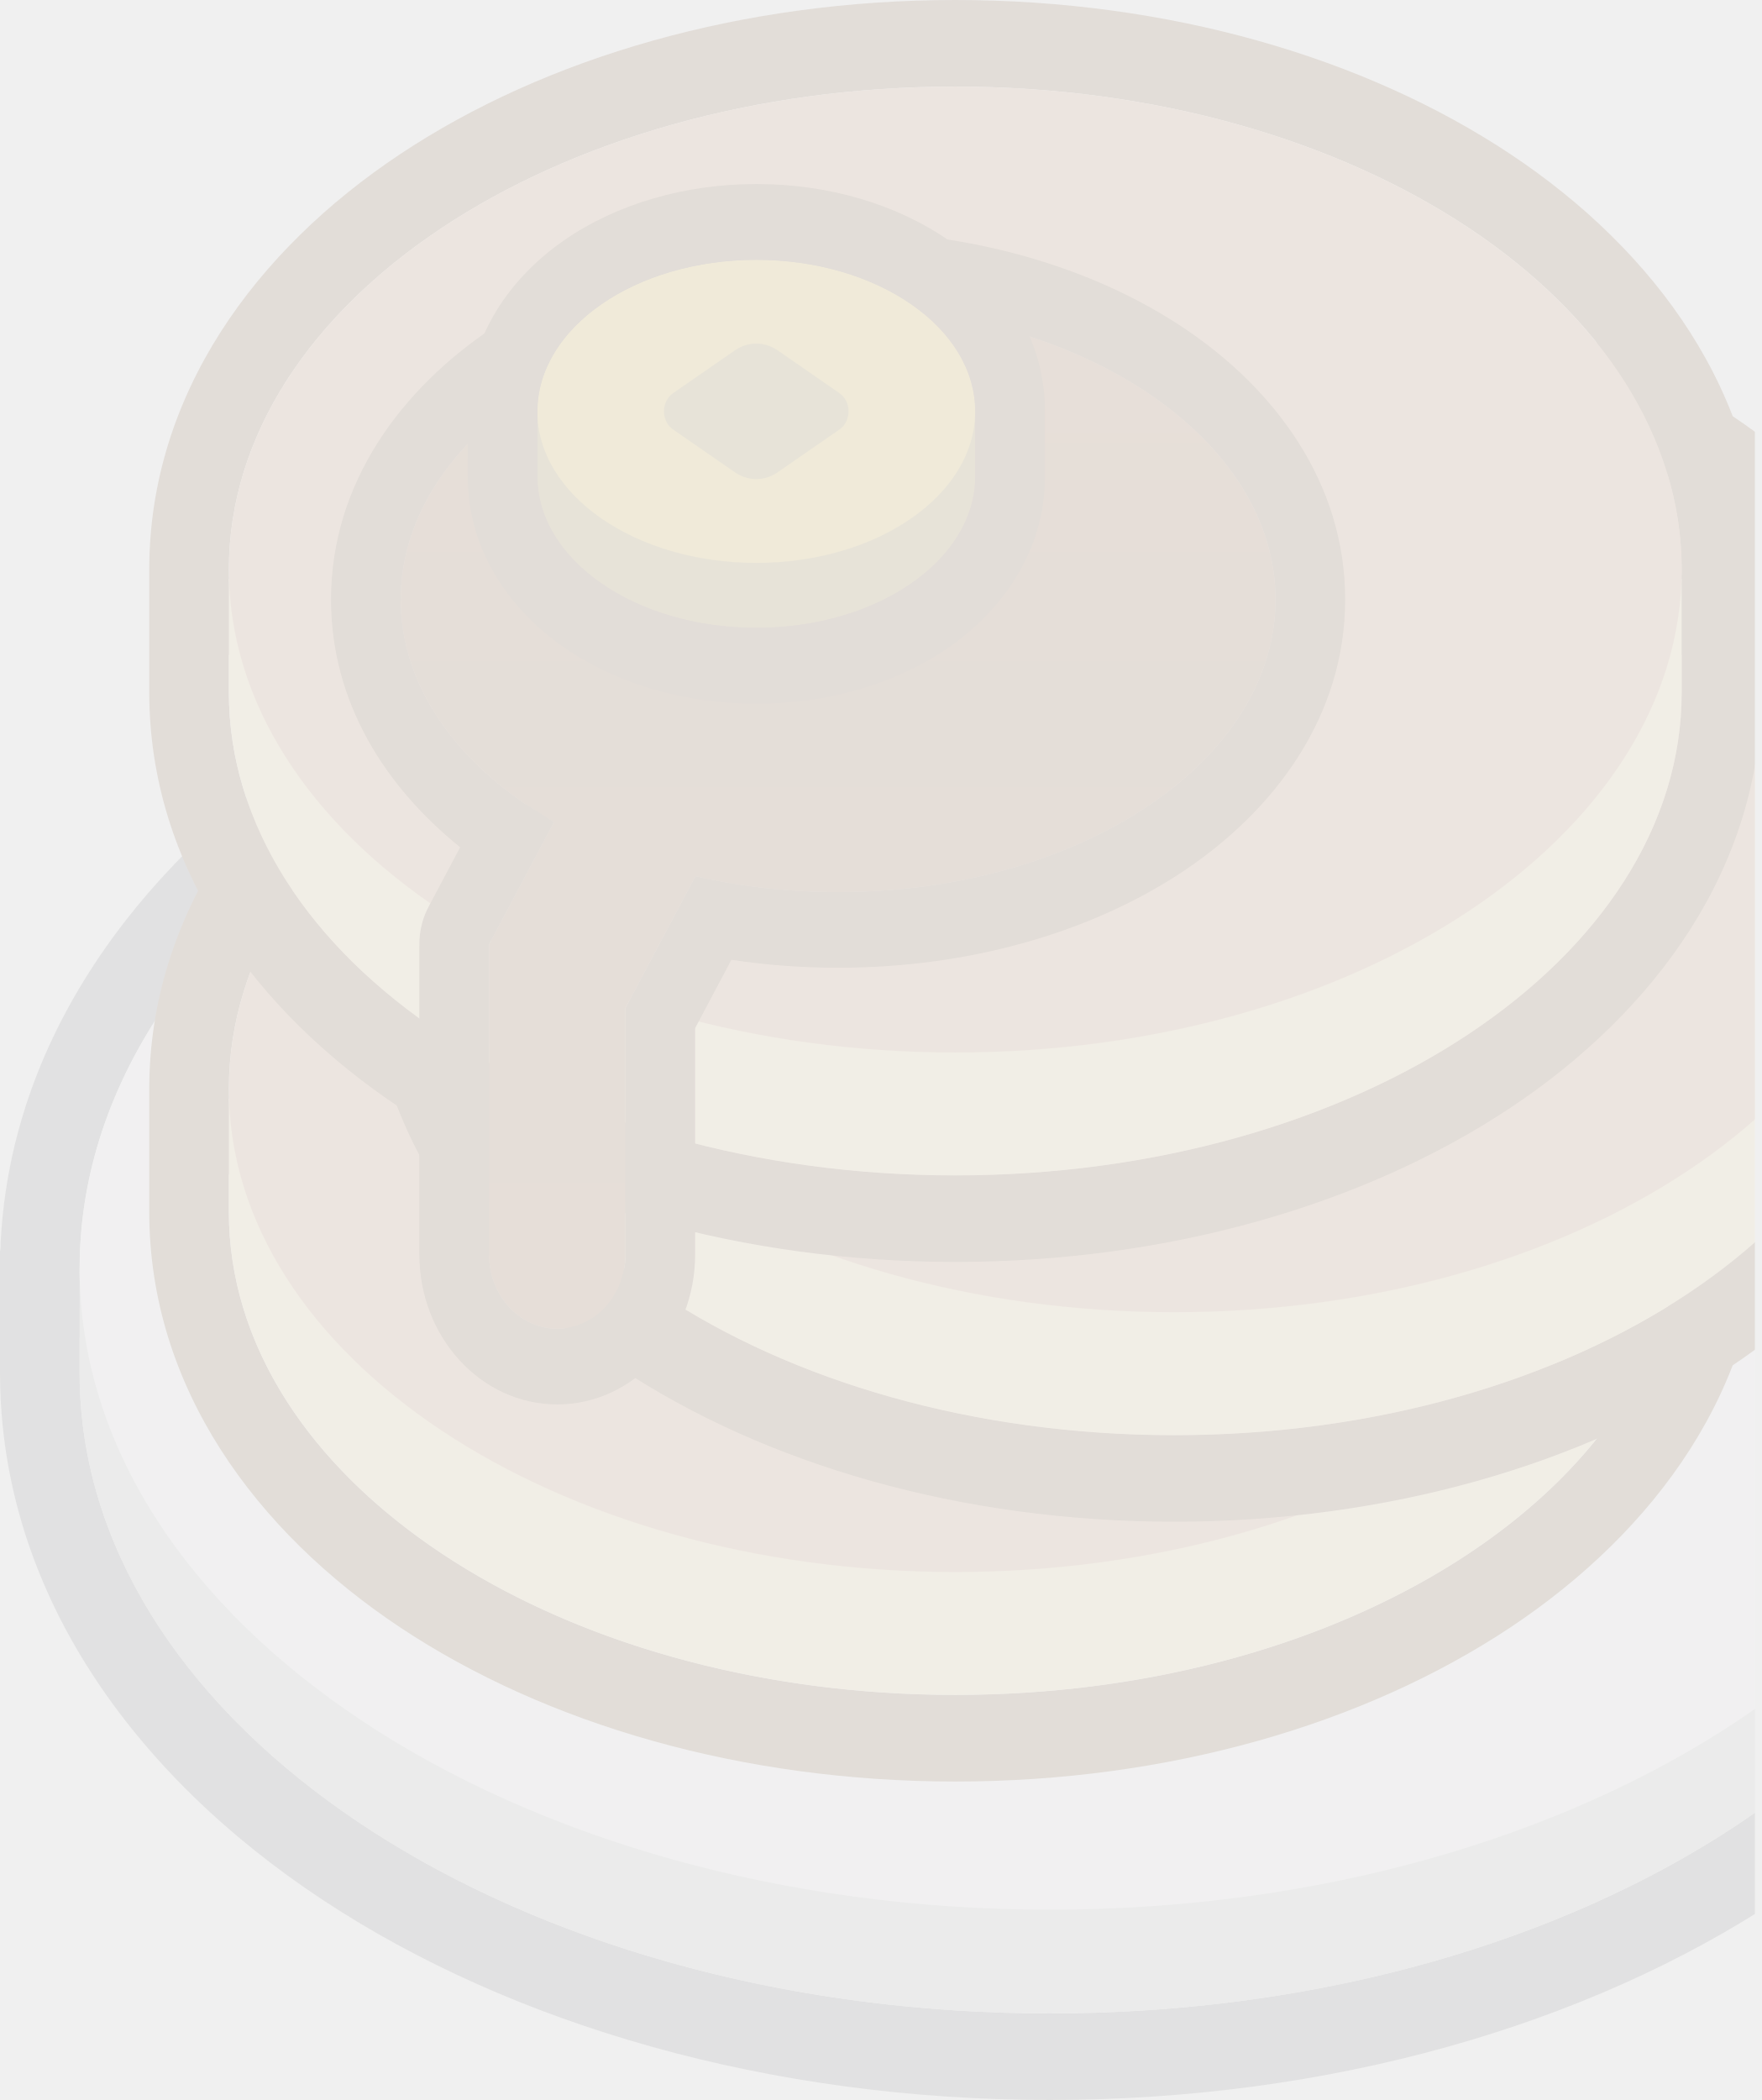
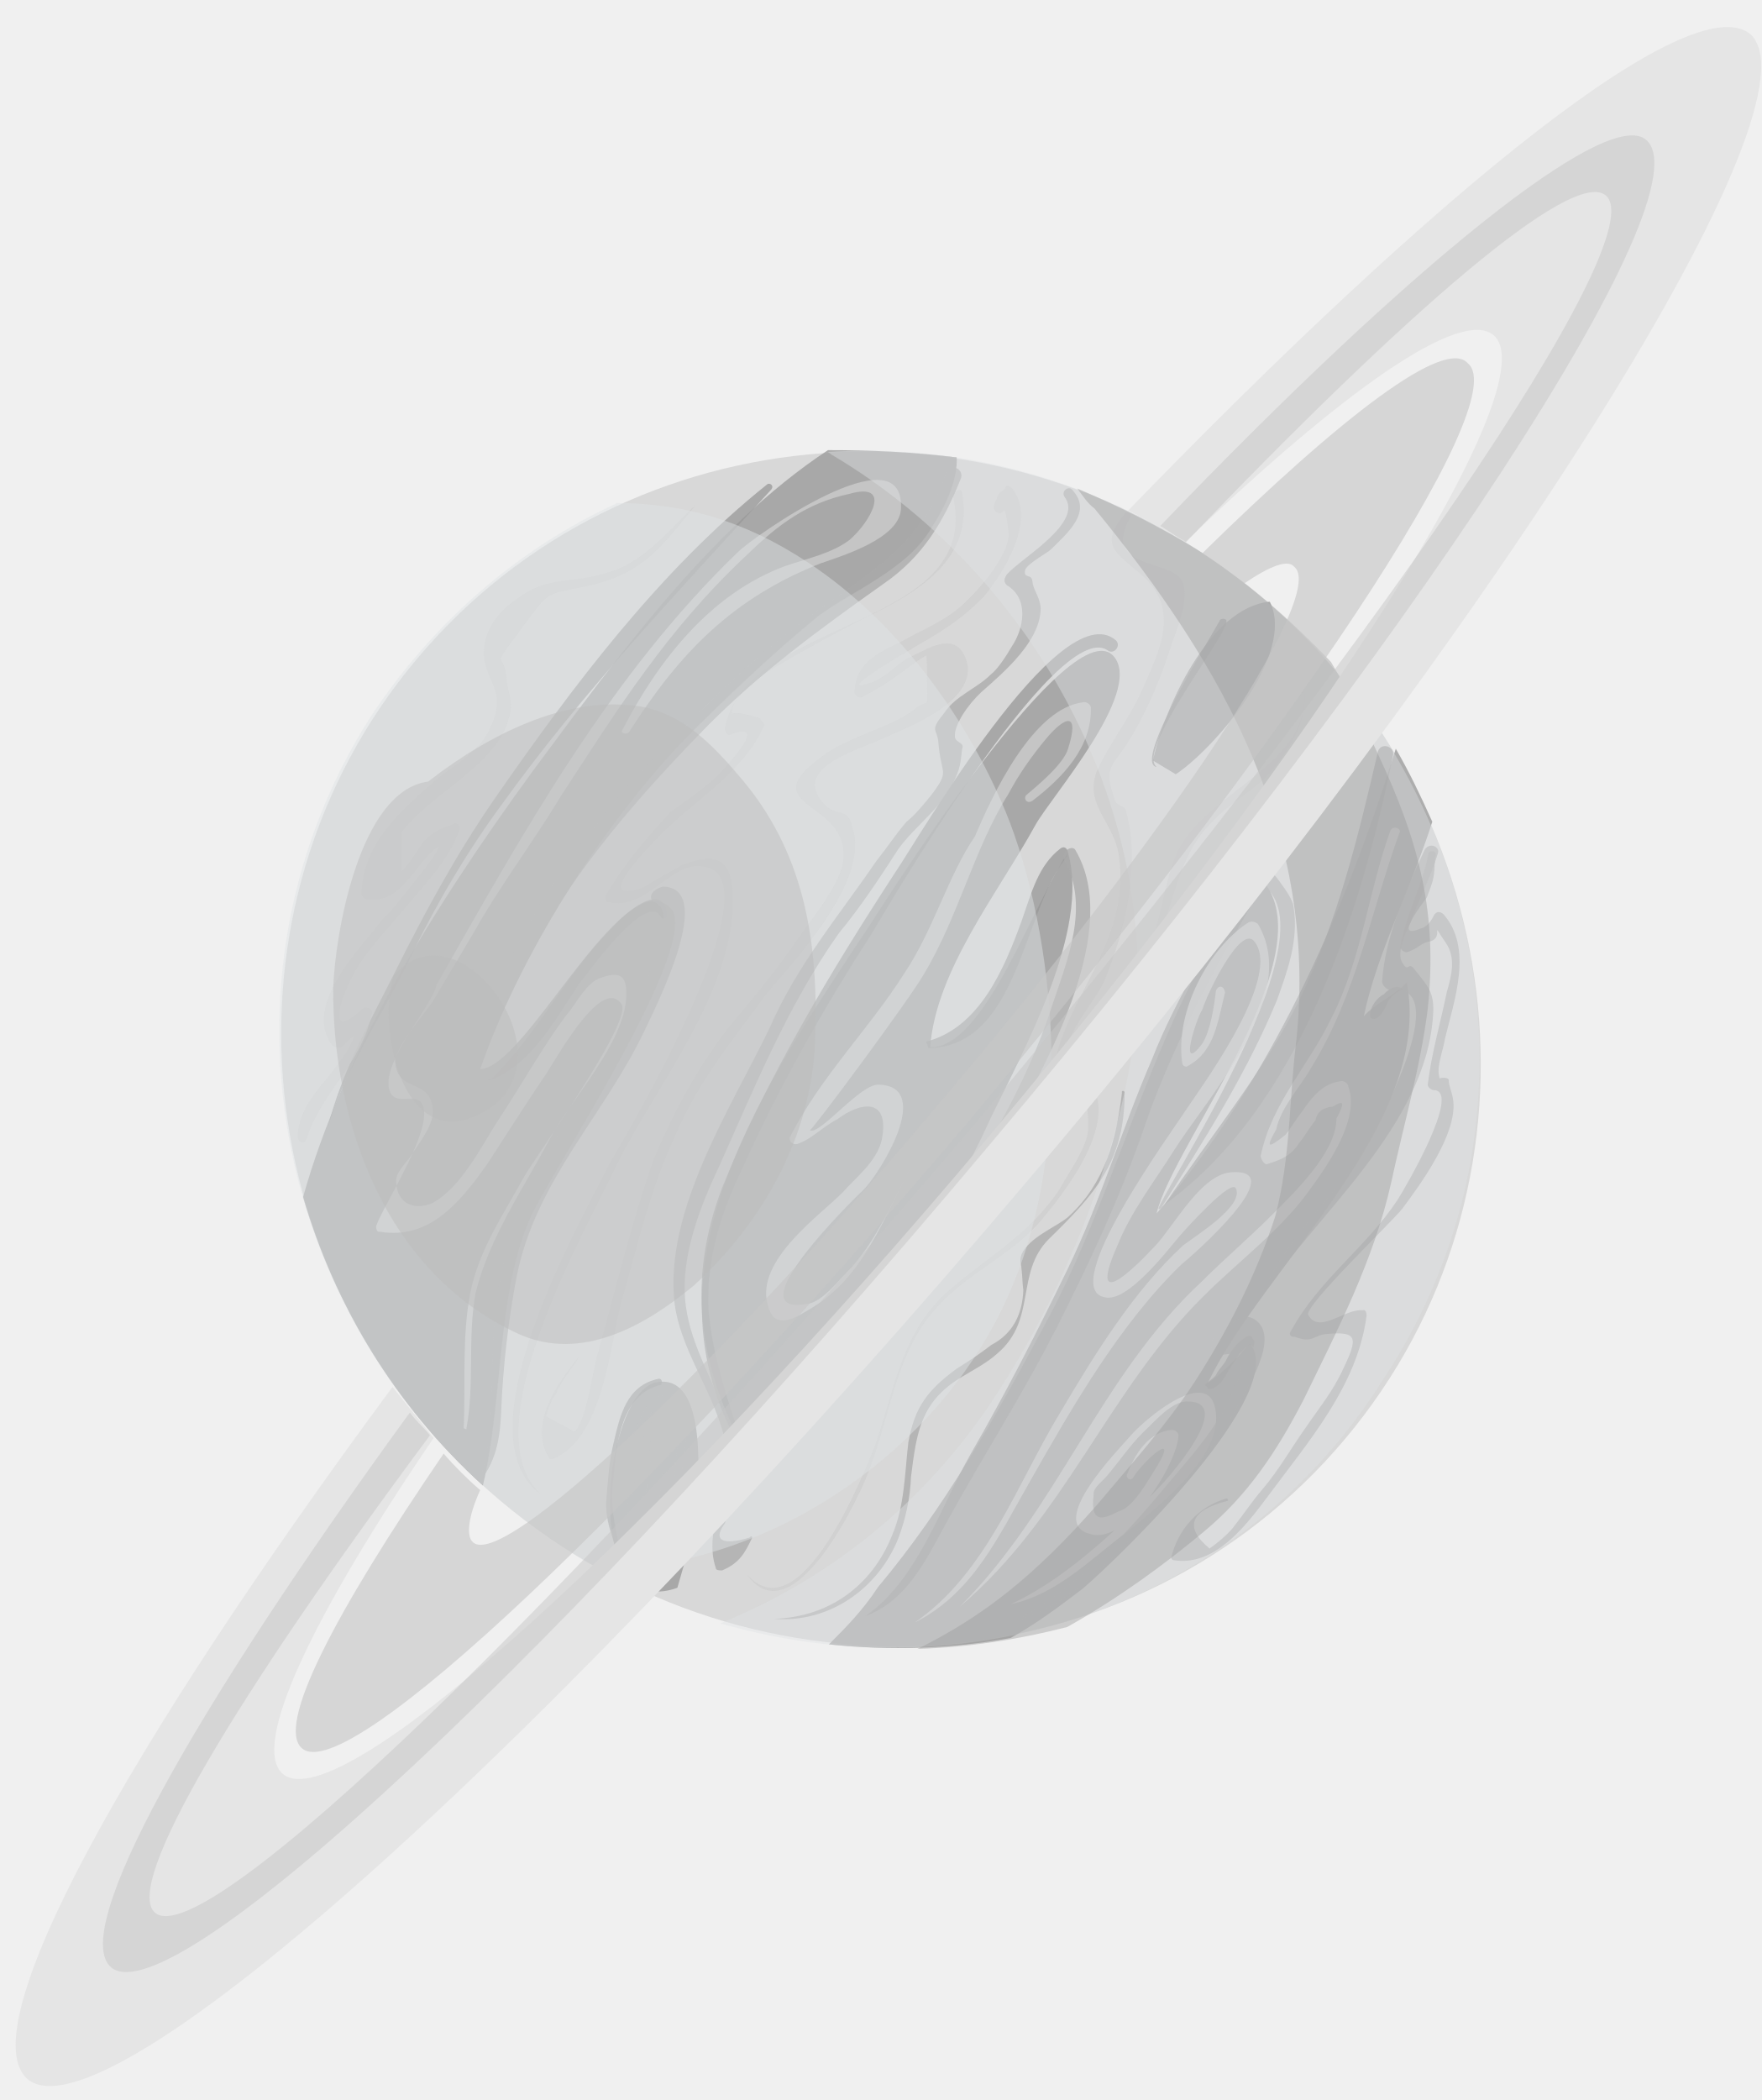
- <svg xmlns="http://www.w3.org/2000/svg" xmlns:xlink="http://www.w3.org/1999/xlink" width="193" height="230" fill="none">
-   <style>.B{fill-rule:evenodd}.C{fill:#633001}.D{fill:#fedc90}.E{fill:#d1884f}</style>
-   <g clip-path="url(#B)">
-     <g opacity=".1">
-       <path fill="#606063" d="M8.763 136.977l-.042 2a47.16 47.16 0 0 0 .597 7.484H8.72v3.87a47.15 47.15 0 0 0 .335 5.614c4.33 36.136 50.11 64.57 105.945 64.57s101.614-28.433 105.945-64.57c.222-1.852.335-3.724.335-5.614v-3.87h-.598c.395-2.46.598-4.956.598-7.484 0-.67-.015-1.336-.043-2C219.634 99.14 172.684 68.793 115 68.793S10.366 99.14 8.763 136.977zm-8.73 0c.8-23.086 15.214-42.478 35.29-55.735C56.133 67.5 84.325 59.31 115 59.31s58.867 8.19 79.677 21.934c20.075 13.257 34.498 32.65 35.29 55.735H230v13.355c0 23.966-14.67 44.097-35.323 57.735C173.867 221.81 145.675 230 115 230s-58.867-8.19-79.677-21.933C14.67 194.43 0 174.298 0 150.332v-13.355h.034z" class="B" />
-       <path fill="#bebebe" d="M221.28 150.334c0 38.76-47.583 70.183-106.28 70.183S8.72 189.095 8.72 150.334v-11.1h212.56v11.1z" />
-       <path fill="#faf9fa" d="M221.28 138.977c0 38.76-47.583 70.183-106.28 70.183S8.72 177.738 8.72 138.977 56.303 68.794 115 68.794s106.28 31.423 106.28 70.184z" />
-       <path d="M25.072 119.15v.132c0 3.19.425 6.317 1.24 9.352h-1.24v4.1a35.77 35.77 0 0 0 .406 5.375c4.052 26.686 37.95 47.515 79.167 47.515s75.115-20.83 79.167-47.515c.27-1.767.406-3.56.406-5.375v-4.1h-1.24a36.04 36.04 0 0 0 1.239-9.092l.001-.26v-.132c-.107-29.15-35.692-52.758-79.573-52.758S25.18 90 25.072 119.15zm-8.72 0h-.001v13.594c0 19.16 11.65 34.97 27.48 45.492 15.98 10.622 37.503 16.883 60.814 16.883s44.833-6.26 60.814-16.883c15.83-10.522 27.48-26.332 27.48-45.492l.001-13.462c0-19.16-11.648-34.97-27.48-45.492-15.98-10.622-37.503-16.883-60.814-16.883S59.812 63.168 43.83 73.8c-15.795 10.498-27.426 26.26-27.48 45.36z" class="B C" />
-       <path d="M184.217 132.745c0 29.2-35.626 52.89-79.573 52.89s-79.573-23.68-79.573-52.89v-12.41h159.146v12.41z" class="D" />
-       <path d="M184.217 119.282c0 29.2-35.626 52.89-79.573 52.89s-79.573-23.68-79.573-52.89 35.626-52.9 79.573-52.9 79.573 23.68 79.573 52.9z" class="E" />
-       <path d="M49.053 90.696v.132c0 3.192.425 6.317 1.24 9.353h-1.24v4.1a35.75 35.75 0 0 0 .406 5.374c4.052 26.686 37.95 47.515 79.167 47.515s75.116-20.83 79.167-47.515c.27-1.767.406-3.56.406-5.374v-4.1h-1.24c.793-2.953 1.217-5.99 1.24-9.092l.001-.26v-.132c-.107-29.15-35.692-52.758-79.573-52.758S49.16 61.547 49.053 90.696zm-8.72 0h-.001v13.595c0 19.16 11.65 34.97 27.48 45.49 15.98 10.622 37.504 16.883 60.814 16.883s44.833-6.26 60.814-16.883c15.83-10.522 27.48-26.332 27.48-45.49V90.828c0-19.16-11.65-34.97-27.48-45.49-15.98-10.622-37.503-16.882-60.814-16.882s-44.833 6.26-60.814 16.882c-15.795 10.498-27.426 26.26-27.48 45.36z" class="B C" />
-       <path d="M208.198 104.29c0 29.2-35.626 52.9-79.573 52.9s-79.573-23.68-79.573-52.9v-12.41h159.146v12.41z" class="D" />
-       <path d="M208.198 90.828c0 29.2-35.626 52.89-79.573 52.89s-79.573-23.68-79.573-52.89 35.626-52.89 79.573-52.89 79.573 23.68 79.573 52.89z" class="E" />
-       <path d="M25.072 62.242v.132a35.97 35.97 0 0 0 1.24 9.353h-1.24v4.1a35.77 35.77 0 0 0 .406 5.374c4.052 26.686 37.95 47.515 79.167 47.515s75.115-20.83 79.167-47.515a35.68 35.68 0 0 0 .406-5.374v-4.1h-1.24c.792-2.953 1.216-5.99 1.24-9.092l.001-.26v-.132c-.107-29.15-35.692-52.758-79.573-52.758S25.18 33.093 25.072 62.242zm-8.72 0h-.001v13.595c0 19.16 11.65 34.97 27.48 45.492 15.98 10.62 37.503 16.882 60.814 16.882s44.833-6.26 60.814-16.882c15.83-10.523 27.48-26.332 27.48-45.492l.001-13.463c0-19.16-11.648-34.97-27.48-45.492C149.478 6.26 127.956 0 104.645 0S59.812 6.26 43.83 16.883c-15.795 10.498-27.426 26.26-27.48 45.36z" class="B C" />
-       <path d="M184.217 75.837c0 29.2-35.626 52.9-79.573 52.9s-79.573-23.68-79.573-52.9v-12.41h159.146v12.41z" class="D" />
-       <path d="M184.217 62.374c0 29.2-35.626 52.9-79.573 52.9s-79.573-23.68-79.573-52.9 35.626-52.89 79.573-52.89 79.573 23.68 79.573 52.89z" class="E" />
-       <g class="B">
-         <path fill="url(#A)" d="M43.894 65.665c0 9.752 6.515 18.486 16.794 24.363l-7.122 13.417v33.953c0 4.5 3.346 8.13 7.475 8.13s7.475-3.64 7.475-8.13v-27.003l7.662-14.433c4.9 1.13 10.158 1.744 15.63 1.744 26.462 0 47.915-14.345 47.915-32.04s-21.453-32.04-47.915-32.04-47.915 14.345-47.915 32.04z" />
-         <path d="M60.688 90.028l-3.273-2.056c-8.37-5.77-13.52-13.636-13.52-22.307 0-17.696 21.452-32.04 47.915-32.04s47.914 14.345 47.914 32.04-21.452 32.04-47.914 32.04c-5.473 0-10.732-.614-15.63-1.744l-7.662 14.433v27.003c0 4.5-3.347 8.13-7.475 8.13s-7.475-3.64-7.475-8.13v-33.953l7.122-13.417zm-14.752 13.56v33.8c0 9.073 6.763 16.43 15.105 16.43s15.105-7.356 15.105-16.43v-24.78l3.974-7.486c3.774.572 7.686.87 11.69.87 14.41 0 27.82-3.89 37.877-10.613 9.932-6.642 17.668-16.918 17.668-29.726s-7.736-23.084-17.668-29.726c-10.057-6.725-23.468-10.614-37.877-10.614s-27.82 3.89-37.877 10.614C44 42.58 36.263 52.857 36.263 65.665c0 11.24 5.92 20.498 14.145 27.13l-3.397 6.4c-.324.6-.582 1.227-.765 1.9-.223.82-.324 1.66-.3 2.494z" class="C" />
-       </g>
-       <g fill="#9e7200">
-         <use xlink:href="#C" />
-         <path d="M58.863 45.052h47.963v7.113H58.863v-7.113z" />
-       </g>
-       <path fill="#f0b90b" d="M58.863 45.052c0 9.167 10.737 16.598 23.98 16.598s23.98-7.43 23.98-16.598-10.737-16.598-23.98-16.598-23.98 7.43-23.98 16.598z" />
-       <path fill="#9e7200" d="M73.743 43.05l6.76-4.678c1.428-.988 3.254-.988 4.682 0l6.76 4.678c1.346.932 1.346 3.07 0 4l-6.76 4.678c-1.428.99-3.254.99-4.682 0l-6.76-4.678c-1.346-.932-1.346-3.07 0-4z" />
-       <path d="M61.8 26.314c5.74-3.973 13.204-6.16 21.054-6.16s15.313 2.186 21.054 6.16c5.65 3.9 10.558 10.333 10.558 18.738v7.114c0 8.405-4.908 14.828-10.558 18.738-5.74 3.973-13.204 6.16-21.053 6.16S67.53 74.877 61.8 70.903c-5.65-3.9-10.558-10.333-10.558-18.738v-7.114c0-8.405 4.908-14.828 10.558-18.738zm21.054 2.14c-13.244 0-23.98 7.43-23.98 16.598v7.114c0 9.167 10.737 16.598 23.98 16.598s23.98-7.43 23.98-16.598v-7.114c0-9.167-10.737-16.598-23.98-16.598z" class="B C" />
+ <svg xmlns="http://www.w3.org/2000/svg" version="1.1" id="Layer_1" x="0px" y="0px" viewBox="0 0 193 230" style="enable-background:new 0 0 193 230;" xml:space="preserve">
+   <style type="text/css">
+ 	.st0{fill:#D8D8D8;}
+ 	.st1{opacity:0.76;fill:#999999;enable-background:new    ;}
+ 	.st2{opacity:0.76;fill:#CECECE;enable-background:new    ;}
+ 	.st3{opacity:0.76;fill:#AAAAAA;enable-background:new    ;}
+ 	.st4{opacity:0.47;fill:#DFE3E5;enable-background:new    ;}
+ 	.st5{opacity:0.42;fill:#DFE3E5;enable-background:new    ;}
+ 	.st6{opacity:0.42;fill:#9B9B9B;enable-background:new    ;}
+ 	.st7{fill:#E5E5E5;}
+ 	.st8{opacity:0.47;fill:#BCBCBC;enable-background:new    ;}
+ 	.st9{opacity:0.51;fill:#C6C6C6;enable-background:new    ;}
+ 	.st10{opacity:0.62;fill:#C6C6C6;enable-background:new    ;}
+ </style>
+   <g>
+     <ellipse transform="matrix(0.6438 -0.7652 0.7652 0.6438 -53.5421 114.752)" class="st0" cx="96.5" cy="114.9" rx="64.7" ry="66.4" />
+     <path class="st1" d="M90.8,180.1c6.7,0.7,13.4,0.5,19.9-0.7c2.9-1.6,5.4-3.5,7.9-5.4c4-3.4,22.8-21.6,18.3-26.9   c-1.5,1.8-3,3.3-4.6,4.4c5.9-12.5,24.8-28.5,21.8-43.9c-1.2,1.4-3.5,2.3-4.7,3.7c1.4-6.8,5.1-13.8,7.5-21.3c-1.3-2.9-2.5-5.4-4-8   c-5.7,18.5-14.1,36.9-26.2,50.9c1.7-7.5,19.4-29.3,11.1-37c-11.1,14-15,34-23.4,49.3c-5.4,10.1-10.9,19.9-18.2,28.6   C94.5,176.4,92.6,178.3,90.8,180.1z" />
+     <path class="st1" d="M33.2,131.1c3.4,11.7,10,22.8,19.7,31.6c2.2-9.2,1.5-20.8,5.1-29.1c1.6-4.1,19.6-31,15.3-34.3   C68,94.8,57.6,117,52.6,117.1c4.3-12.4,13-26.1,21.9-35.6c4.6-4.7,10.1-9.9,15.1-14c4.1-3,9.9-5.2,12.5-9.8   c2.1-3.2,2.8-5.9,2.7-7.6c-4.7-0.6-9.4-0.8-14.1-0.8l0,0c-12.9,8.5-23.3,23-32.3,35.1C46.8,100.3,37.5,115.8,33.2,131.1z" />
+     <path class="st1" d="M81.3,158.9c10.9-8.9,21.6-23.9,27.2-36.4c3.7-7.6,10.9-20.6,8.5-29.1c-3.6,5-9.1,21.5-15.1,21.3   c0.6-8.4,7.5-17,11.5-24.3c1.7-3.1,11.7-14.4,8.7-18.4c-4.5-5.9-25,26.5-26.8,29.3C83.8,118.7,69.5,139,81.3,158.9z" />
+     <path class="st1" d="M75.5,169.4c0.8-2.7,3-19.3-3.6-18c-5.9,1.2-8.4,26.4,2.3,22.5L75.5,169.4z" />
+     <path class="st1" d="M128.8,84.8c4.1-2.7,13.2-13.1,10.3-18.9c-6.6,0.6-11.6,11.7-12.8,17.4L128.8,84.8z" />
+     <path class="st1" d="M53.7,118.3c4.5-1.7,7.1-6.6,9.7-10.5c0.9-1.1,7.4-10.3,9-7.4c0,0.3,0.7,0.3,0.7-0.1c-0.3-4-4.7-0.3-5.9,1.2   C62,106.6,59,113.2,53.7,118.3C53.4,118,53.4,118.4,53.7,118.3z" />
+     <path class="st1" d="M43.4,106.2c-2.8,5.6-6,11.2-7.5,17.3l0,0c1.8-6.2,5.9-12.2,8.8-18.1c2.8-5.9,6.3-11.9,10.2-17.2   c8.9-12.4,19.3-23.3,29.6-34.6c0.3-0.4-0.1-0.7-0.4-0.6c-11.8,9.4-21.4,22.2-30,34.6C49.9,93.7,46.5,100,43.4,106.2z" />
+     <path class="st1" d="M67.2,158.1c-0.5,2-0.6,4.1-0.8,6.4c-0.1,3,1.5,5.2,1.7,7.8l0,0c0.2-1,0.2-1.7-0.2-2.6   c-0.6-2.9-1.1-4.9-0.7-7.9c0.3-3.7,0.9-9.1,5.1-10.1c0.3,0,0.3-0.7-0.1-0.7C68.6,151.7,67.9,155.1,67.2,158.1z" />
+     <path class="st1" d="M79.1,130.1c-3.8,10-2.7,19.2,2.5,28.8l0,0c-1.8-5.2-3.6-10.4-4-15.6c-0.2-5.7,1.4-10.5,3.7-15.3   c3.9-8.7,8.8-17.4,14.1-25.6c1.5-2.5,20.3-34.8,25.9-31.2c0.7,0.6,1.6-0.5,0.9-1.1c-6.1-5.1-21.7,21.9-24.1,25.4   C91,106.4,84,118,79.1,130.1z" />
+     <path class="st1" d="M126.7,84C127,84,127,84,126.7,84c-2.2-1.8,7.1-13.6,7.6-15.7c0.3-0.7-0.7-0.6-0.7-0.3   C132.8,69.5,124,83.6,126.7,84z" />
+     <path class="st1" d="M101.7,114.8c10-0.2,10.3-15.2,15.2-21c0.3-0.4-0.1-1.3-0.7-0.9c-2.5,1.9-3.2,4.9-4.3,8   c-1.9,5.2-4.6,11.7-10.5,13.2C101.7,114.5,101.7,114.8,101.7,114.8z" />
+     <path class="st1" d="M126.2,116c-3.3,7.6-5.6,15.5-9.3,23.1c-3.4,7-6.8,13.6-10.6,20.2c-3.2,5.6-5.8,13.8-11.5,17.7c0,0,0,0.3,0,0   c4.5-1.7,6.5-5.9,8.8-10.1c4-7.3,8.4-14.1,12.1-21.4c3.7-7.3,7.1-14.6,9.7-22.2c3.2-9.3,8.1-18,13-26.5c0.6-1-0.8-1.9-1.4-0.9   C133,102.8,128.9,109.1,126.2,116z" />
+     <path class="st1" d="M150.9,82.5c-2.2,9.5-4.4,18.4-8.6,27.1c-4,8-9.7,14.8-14.7,22.3l0,0c14.7-10.6,21.5-31.9,25-49.2   C152.8,81.7,151.1,81.2,150.9,82.5z" />
+     <path class="st1" d="M132.3,152.1c1,0.2,1.9-1.2,2.2-1.9c0.3-0.4,2.3-3.9,2.8-2.6l0,0c0-0.3,0.3-0.7-0.1-1c0-0.3-0.4-0.3-0.4-0.3   c-1,0.4-1.9,1.5-2.4,2.5c-0.3,0.7-0.9,1.1-1.2,1.8c-0.3,0.4-0.9,0.7-1.2,1.1C132,151.8,132.3,151.8,132.3,152.1z" />
+     <path class="st1" d="M150.1,111.3c0,0.3,0.4,0.3,0.4,0.3c0.7-0.1,1.2-1.1,1.5-1.8c0.3-0.7,1.2-1.4,1.9-1.5l0,0   c-0.3,0-0.7-0.3-1-0.2c-0.3,0-1,0.4-1.3,0.8C150.9,109.2,150,110.3,150.1,111.3z" />
+     <path class="st2" d="M145.8,111.6c-2.5,5.2-6.5,9.2-7.7,15c0,0.3,0.4,1,0.7,0.9c1.6-0.5,2.6-0.9,3.5-2.3c0.6-0.7,1.2-1.8,1.8-2.5   c0.2-1,0.9-1.4,1.9-1.5c1.3-0.8,1.3-0.4,0.4,1.3c0,3.7-4.6,8.1-7.1,10.6s-5.2,4.8-7.7,7.3c-11.1,10.3-15.8,25-26.5,35.6   c0,0,0,0.3,0,0c11.5-9.7,16.3-23.7,26.7-34c4-4,8.7-7.4,11.9-12c1.8-2.5,5.3-7.5,4-11c0-0.3-0.4-0.6-0.7-0.6   c-2,0.2-3.2,1.6-4.4,3.4c-0.6,0.7-1.2,1.8-1.8,2.5c-1.9,1.5-2.2,1.5-1-0.6c0.5-2.4,2.6-4.6,3.8-6.7c5-8.1,6.5-16.9,9.7-25.8   c0.3-0.4-0.7-0.9-1-0.2C149.9,97.6,149.2,105,145.8,111.6z" />
+     <path class="st2" d="M129.5,116.4c0,0.3,0.4,0.6,0.7,0.3c2.9-1.6,3.2-4.9,4-8c-0.1-0.7-0.7-0.9-1-0.2c-0.2,1.7-0.6,4.4-1.5,5.8   c-2.7,3.6-0.6-2.9,0-3.7c0.5-1.7,4.2-9.4,5.7-7.5c3,3.7-5,14.8-7.1,17.9c-2.1,3.2-14.6,20.3-9.2,21.1c2.4,0.5,6.6-4.9,8.1-6.7   c0.6-0.7,5.8-6.5,6.2-5.2c0.8,1.9-4.2,5-5.8,6.2c-5.5,5.1-9.6,11.8-13.4,18.2c-4.7,7.7-8.1,17.7-16,23.1l0,0   c6.4-3.2,9.2-9.5,12.6-15.4c4.6-8.1,9.8-17.2,16.6-23.8c0.9-0.7,12.4-10.7,5.4-10.1c-3.3,0.3-6.2,5.9-8.3,8.1   c-2.7,2.9-7.4,7.3-4-0.3c1.4-3.5,4.1-7,6.1-10.2c3.8-6,13.9-16.9,9.2-24.8c-0.4-0.3-0.7-0.3-1-0.2   C132.4,103.8,128.7,110.8,129.5,116.4z" />
+     <path class="st2" d="M110.7,175.7C110.7,175.7,110.7,176,110.7,175.7c5.2-1.1,8.9-5.1,13-8.1c3.1-2.6,10-7.9,9.5-12.8   c-0.5-5.6-7.9,0.7-9.4,2.5c-1.2,1.4-9.2,9.5-4.4,10.7c4.1,1.3,9.6-7.8,9.7-10.8c0-0.3-0.4-0.6-0.7-0.6c-2.6,0.2-4.1,2.7-4.9,4.8   c-0.3,0.4,0.4,1,0.7,0.3c1.2-1.8,4.9-5.1,2.6-1.2c-0.9,1.4-2.6,4.6-4.2,5c-1.6,0.8-3.2,1.6-2.8-1.8c-0.1-0.7,0.9-1.4,1.5-2.1   c1.2-1.4,2.4-3.2,3.9-4.7c1.2-1.1,3-3.3,4.7-3.4c5.7-0.2-1.9,8.5-3.8,10.3C121.4,168.4,116.2,173.2,110.7,175.7z" />
+     <path class="st2" d="M79.4,79.8c0,0.3,0.4,1,0.7,0.6c3.9-1.3,0.2,2.6-0.7,3.7c-1.5,1.8-4,3.4-5.9,4.8c-2.7,2.9-5.2,5.8-7.2,9.3   c0,0.3,0.1,0.7,0.4,0.6c4.1,1,6.9-4.6,10.3-3.9c8.4,0.9-8.1,29-10.2,32.5c-3.1,6.3-16.7,29.8-7.5,36.3l0,0c-7.9-7,5.1-29.4,8.2-36   c4.2-8.7,13.6-19.8,12.7-30.4c-0.3-3.6-2.3-3.8-5.6-2.5c-1.3,0.8-2.9,1.6-4.1,2.4c-5.2,1.8-0.9-2.9,1.2-5.1   c4-4.3,9.4-7.1,11.9-12.4c0.3-0.4-0.1-0.7-0.4-1c1,0.2-3.1-1.1-3-0.4c-0.5-2,4.2-5,5.2-5.5c3.2-1.9,6.4-3.6,9.5-5.2   c5.8-2.8,11.8-6.4,10.5-13.6c-0.1-0.7-1-0.2-1,0.4C107.7,69,81.6,67.6,79.4,79.8z" />
+     <path class="st2" d="M53,71.4c0,3.3,2.7,4.1,0.7,8.3c-1.1,2.8-4.6,4.4-6.5,6.2c-3.7,3.3-7.4,6.6-7.6,12c0,0.3,0.4,0.6,0.7,0.6   c3,0.4,4.5-2.4,6.3-4.5c2.7-2.9,1-0.1-0.5,1.7c-1.5,1.8-2.7,3.6-4.2,5c-2.4,3.2-8.8,9.4-5.5,13.8c0.4,0.3,0.7,0.3,1,0.2   c1.5-1.5,1.8-1.8,0.7,0.3c-0.9,1.4-1.8,2.5-2.7,3.6c-1.5,1.8-2.7,3.6-2.8,5.9c0.1,0.7,0.7,0.9,1,0.2c1.6-5.1,6-8.2,7.1-13.6   c0.3-0.7-0.7-0.9-1-0.6c-4.3,4-2.2-1.8-0.7-4.3c1.5-2.5,3.6-4.6,5.4-6.8c2.1-2.5,4.9-5.4,5.9-8.5c0.3-0.4-0.4-1-0.7-0.6   c-1.3,0.4-2.3,0.9-3.2,1.9c-0.3,0.4-2.1,3.2-2.4,3.2c-0.1-1.3,0.1-3,0-4.3c0.6-0.7,1.2-1.4,2.1-2.2c3.1-2.9,8.8-6.1,9.7-10.5   c0.5-1.4-0.2-2.6-0.3-4c-0.3-3.6-2-0.5,1.8-5.8c2.7-3.6,2.4-3.5,6-4.2c6.6-1.2,8.7-3.8,12.9-9.1l0,0c-3.1,2.9-5.8,6.5-10,7.5   c-2.6,0.9-5.3,0.5-7.8,1.7C55.2,66.2,53.1,68.4,53,71.4z" />
+     <path class="st2" d="M124.5,62.5c5,3.9,2.7,8.4,0.5,13.3c-1.4,3.1-3.5,5.6-4.9,8.8c-1.3,3.8,2.1,5.5,2.5,9.4   c1.1,8.6-4.8,14.1-6.8,21.3c-0.8,2.4-0.5,2.4,0.7,4.3c0.3,0,0.3,0,0.7-0.1c1.3-0.1,2.1,1.1,2,3.8c0.2,2-2.2,5.2-3.1,6.9   c-3.2,4.9-7.7,7.3-12,11c-5.3,4.5-6.1,10.9-8.2,17c-1.1,2.8-8.2,21-14.1,14.2l0,0c5,7.2,12.6-8.8,13.6-11.9   c2.2-5.9,2.9-12.9,7.5-17.6c3.3-3.6,7.9-5.4,11.2-9.3c2.4-2.9,7.8-9.7,5.8-14.2c-0.8-1.6-2-0.5-2.8-2.1c-1.6-2.9,2.4-6.9,3.8-9.7   c2.2-5.2,4.2-13,2.4-18.9c0-0.3-1-0.6-1.1-0.9c-1.3-3.6-0.6-3.6,1.1-6.1c2.1-3.2,3.7-7,4.8-10.4c0.5-1.7,2.5-5.9,1.3-7.8   c-1.2-2.2-8.8-1.2-5.6-6.8c0.3-0.4-0.4-1-0.7-0.3C120.6,59.5,122,60.4,124.5,62.5z" />
+     <path class="st2" d="M128.9,93.5c-1.1,2.4-1.5,5.5-2.3,8.2c-0.8,2.1-2.3,4.2-3.4,6.3c-0.6,1-1.7,3.1-1.2,4.8   c0.9,2.3,1.8,1.8,3.4,0.7c1.9-1.5,3.1-6.3,3.9-8.3c1.9-4.8,3.5-9.6,6.8-13.6c0,0,0-0.3-0.4-0.3c-5,4.1-6.7,10.6-9.2,16.5   c-0.8,1.7-3.1,6.6-3.2,1.9c0.1-2.3,2.9-5.2,3.7-7.3c1.9-4.5,2.2-8.9,5.9-12.5c2.1-2.2,4.7-3.4,6.5-5.6c2.4-2.9,4.4-6.4,3.1-10.3   l0,0C145.3,83.4,131.9,86.5,128.9,93.5z" />
+     <path class="st2" d="M98.5,70.4c-2.6,1.2-4.8,2.4-4.9,5.4c0,0.3,0.4,0.6,0.7,0.6c1.6-0.8,2.9-1.6,4.4-2.7c0.6-0.4,2.5-1.9,2.8-1.9   c0.1,1.7,0,3.3,0.1,5c-0.3,0.4-1,0.4-1.3,0.8c-2.8,2.2-7.1,2.9-10.2,5.2c-7.8,5.7,2.7,4.8,2.3,11.1c-0.1,2.7-3.4,6.6-4.9,8.8   c-2.4,3.5-4.8,6.4-7.5,9.6c-3.6,4.6-6.2,9.5-8.4,14.7c-2.4,6.9-4.1,14-6.1,21.2c-0.5,1.4-1.3,7.8-2.6,8.6c-1-0.6-2.1-1.1-3.1-1.7   c0.3-0.7,0.5-1.7,1.1-2.4c0.5-1.4,1.8-2.8,2.6-4.2l0,0c-2.4,2.9-5.7,7.5-3.3,11.3l0.3,0c5.5-2.1,6.3-12.2,7.5-17   c1.8-6.2,3.2-12.6,6-18.5c2.5-5.9,6.4-10.6,10-15.5c3-3.6,11.3-12.3,9.4-18.1c-0.5-2.3-1.4-1.2-2.9-2.4c-4-4,2.8-5.9,5.7-7.2   c2.6-1.2,11.6-4.3,9.5-9.2c-1.3-2.9-4.4-0.6-6.3,0.2c-1.3,0.8-2.5,2.2-4.1,2.7c-3.9,1.3,3.1-2.9,4-3.4c3.2-1.9,5.7-3.2,8.5-6.1   c2.1-2.5,5.9-8.5,3-11.9c-0.4-0.3-0.7-0.3-0.7,0.1c-0.9,0.7-0.6,0.4-1.2,1.8c-0.3,0.7,0.8,1.3,1,0.6c0.3-0.4,0.6,2.6,0.6,2.6   c-0.1,2.3-2.8,5.6-4.7,7.4C103.7,68,101.1,68.9,98.5,70.4z" />
+     <path class="st2" d="M99,106.7c-3.8,6-9,11.1-12.4,17.7c-0.3,0.4,0.1,1,0.7,0.9c1.6-0.5,2.8-1.9,4.4-2.7c2.5-1.9,5.8-2.5,4.9,2.2   c-0.5,2.4-3,4.3-4.2,5.7c-2.4,2.5-9.7,7.5-8.3,12.4c0.6,2.6,2.5,1.8,4.4,0.6c6.4-3.6,8.4-10.7,11.9-16.7l0,0   c-2.3,3.9-3.9,8.3-7,11.9c-1.2,1.1-3.3,4-5,4.1c-7.9,1.4,4.7-11.1,6.2-12.5c1.8-1.8,7.7-11.3,1.7-11.5c-2-0.2-6.5,5.6-7.6,5   c0.3,0,11.1-14.6,12.5-17.1c3.8-6.3,5.5-13.8,9.3-19.8c1.1-2.1,2.6-4.2,4.1-6c2.1-2.5,3.7-3,2.4,1.1c-0.5,1.7-3.3,4-4.6,5.1   c-0.3,0.4,0.1,1,0.7,0.6c3.4-2.6,6.5-5.9,6.4-10.2c0-0.3-0.4-0.6-0.7-0.6c-5.6,0.5-10.1,10.2-12,14.7   C103.8,96,102.3,101.8,99,106.7z" />
+     <path class="st2" d="M42.9,119.9c0.7,0.9,2.3,0.1,3.1,0.7c2.2,2.1-4,11.3-4.8,13.7c0,0.3,0.1,0.7,0.4,0.6c5.4,0.9,8.7-3.1,11.7-7.3   c2.1-3.2,4.1-6.4,6.2-9.5c0.9-1.1,6.3-11.5,8.6-8.1c1.2,1.9-9.5,16.8-10.7,18.9c-2.3,4.2-5,8.1-5.9,12.8s-0.5,10-0.7,14.7   c0,0,0.4,0.3,0.3,0c0.9-4.7,0.1-10,1-14.8c1.5-6.1,5.3-11.5,8.2-17c2.3-4.2,8.1-10.4,8.3-15.4c0.1-2.3-0.6-2.9-2.8-2.1   c-1.6,0.5-2.7,2.9-3.7,4c-2.7,3.6-5,7.8-7.6,11.7c-1.8,2.8-4,7.3-7.2,9c-2.3,0.9-4-0.3-3.9-2.7c0.2-1,1.2-1.8,1.8-2.8   c0.9-1.4,2.4-3.2,2.2-4.9c-0.3-3.3-3.8-1.7-4.1-5c-0.1-1.7,3.2-5.3,4.1-6.7c1.5-2.5,2.9-4.9,4.4-7.4c2.9-5.2,6.5-9.9,9.7-15.2   c6.2-9.5,11.7-18.3,20.4-26.4c3.4-3.3,6.5-5.6,11.1-6.6c4.9-1.4,2.3,3.1,0.1,5c-1.9,1.5-4.8,2.1-7.1,2.9   c-8.1,3-13.8,10.2-17.8,17.9c-0.3,0.4,0.4,0.6,0.7,0.3c5.6-8.8,11.4-14.7,21-18.5c2.6-0.9,8.8-2.8,8.8-6.1   c0.3-8.4-16.1,3.1-17.9,4.9C66.9,73.9,57.4,91,47.8,107.9C47.4,110.2,41,117.1,42.9,119.9z" />
+     <path class="st3" d="M69.1,168c0,0.3,0.4,0.3,0.7,0.3c3.2-1.6,3.2-9.3,2.3-12.2c0-0.3-0.4-0.3-0.7-0.3c-0.3,0.4-0.3,0.4-0.6,0.7   c0.2-1.4,1-3.4,2.5-2.2c1.1,0.9,1,3.6,0.8,4.9c-0.2,1.7-0.7,11.1-3,10.9l0,0c2.6-0.9,3.1-6.3,3.6-8.6c0.2-2,1.4-7.1-1.1-8.6   C68.6,151.4,68.2,165.7,69.1,168z M71.1,157.1c0.4,0.3,0.1,1.3,0.1,1.7c0.1,1.3-0.1,2.3-0.3,3.7c-0.2,1-0.2,1.7-0.4,2.7   c-0.3,0.7-0.5,1.4-0.8,1.7c-0.3,0.4,0.1,0.7-0.3,0.4c-0.4-0.6,0-3.7,0-4.3c0.2-1.4,0.1-2.7,0.3-4.4c0,0,0,0,0.3,0   c0.3-0.7,0.5-1.4,0.8-2.1C71.1,156.8,71.1,156.8,71.1,157.1z" />
+     <path class="st3" d="M156.5,93.4c-0.7,3.7-2.4,6.5-3.1,10.3c0,0.3,0.4,0.6,0.7,0.6c1.3-0.4,1.6-1.1,2.6-1.2   c1.6-0.5-0.2-2.6,1.7,0.2c1.1,1.6,0.6,3.6,0.1,5.3c-0.7,3.4-1.7,6.8-2.1,10.2c0,0.3,0.4,0.6,0.7,0.6c3,0.1-3.1,10.6-4,12   c-3.5,5.3-8.6,8.7-11.7,14.4c-0.3,0.4,0.1,0.7,0.4,0.6c2.1,0.8,2-0.2,3.6-0.3c3.3-0.3,3.4,0.4,1.7,3.9c-1.1,2.4-2.6,4.2-4.1,6.4   c-1.5,2.1-2.9,4.6-4.7,6.7c-1.2,1.4-2.1,2.8-3.3,4.3c-0.6,0.7-1.5,1.5-2.5,2.2c-2.9-2.4-2-4.2,1.9-5.2c0.3,0,0-0.3,0-0.3   c-3.2,0.9-5.4,3.5-6.1,6.5c0,0,0,0.3,0.4,0.3c4.4,0.6,7.7-3.7,10.1-6.9c4.5-6.1,9.9-12.2,10.9-19.9c0-0.3-0.1-0.7-0.4-0.6   c-2-0.2-4.8,2.7-6,0.5c-0.4-1,9.1-10.1,10.3-11.6c2.1-2.8,6-8.2,5.6-11.8c-0.1-1-0.5-1.6-0.5-2.3c0-0.3-0.7-0.3-1-0.2   c-0.4-1.3,0.4-3,0.6-4.4c1-4.1,3.1-9.9-0.2-13.6c-0.4-0.3-0.7-0.3-1,0.1c-0.3,0.7-0.9,1.4-1.5,1.5c-1.9,0.8-1.7-0.2,0.7-3.4   c0.8-2.1,0.8-2.1,0.9-4.4C157.5,93.3,156.8,93,156.5,93.4z" />
+     <g>
+       <path class="st3" d="M133.7,148.4L133.7,148.4C133,148.4,133,148.4,133.7,148.4z" />
+       <path class="st3" d="M133.7,148.4c0.7-0.1,1.7-0.1,1.3-0.4c0.9-1.1,1.3-0.8,0.7,0.9c0.4,1,0.2,2-0.4,2.7c-1.3,4.1-5,8.1-7.7,11.3    c-4.8,5.8-10,11.2-16.7,14.8c0,0,0,0.3,0,0c5.2-1.5,9.2-5.1,12.6-8.8c4.3-4.4,8.9-9.1,12-14.7c0.8-1.7,4.7-7.4,2.2-9.5    c-1.8-1.5-3.2,0.9-4.8,1.8C132.2,147.5,133,148.4,133.7,148.4z" />
    </g>
+     <path class="st3" d="M151.4,107.5c0,0.3,0.4,1,1.1,0.9c7.3-0.6-2.8,17.6-4.6,19.7c-3.6,4.6-7.9,9-10.1,14.5l0,0   c6.2-9.5,18.6-19.3,19.2-31.7c0.1-2.3-0.6-2.9-2.1-4.8c-0.7-0.9-0.6,0.7-1.4-0.9c-0.4-1,0.4-3,1-4.1c0.8-2.4,2.2-4.9,3-7.6   c0.3-0.7-0.8-1.3-1.4-0.5C153.9,97.6,151.7,102.8,151.4,107.5z" />
+     <path class="st3" d="M137.1,96.4c10.3,3.1-7.7,30.7-10.2,35.9c0,0,0,0.3,0.3,0c4.7-7.4,9.4-14.8,12.7-22.8   c1.1-3.1,2.4-6.5,1.8-10.2c-0.1-1.3-3.1-4.7-3.1-4.7c0.3-0.7-0.7-0.9-1-0.6c-0.3,0.4-0.3,0.7-0.6,1   C136.4,95.8,136.4,96.1,137.1,96.4z" />
+     <path class="st3" d="M116.6,94.2c2.8,5.1,0.3,11-1.3,15.8c-2.1,6.5-5.2,12.5-8.8,18.1c-7,11.3-16.6,20.1-25,30.2l0,0   c12.3-8.4,22.4-21.9,29.3-34.9c4-7.3,12.1-21.7,7-30.3C117.5,92.5,116.2,93.2,116.6,94.2z" />
+     <path class="st3" d="M71.7,98.8c5.2,2.2-10.8,25.6-11.6,27c-3.5,5.6-5,11.1-5.8,17.5c-0.8,6.1,0.1,13-1.7,18.5c0,0,0,0.3,0.3,0   c1.5-2.1,1.9-4.5,2-7.2c0.2-5,0.8-10.1,1.7-14.8c2.1-10.5,9.5-17.5,14-26.9c1.1-2.4,8-15.7,2-15.8C71.2,97.5,71,98.5,71.7,98.8z" />
+     <path class="st3" d="M52.6,116.8C52.6,116.8,52.6,117.1,52.6,116.8c5-15.1,14-26.2,25.1-37.5c5.8-5.8,12.1-10.4,19-15.3   c4.4-3,6.7-6.9,8.6-11.7c0.2-1-1.1-1.6-1.7-0.5c-2.9,8.9-10.3,11.9-16.8,17.1C80.5,73.7,75,79.5,69.5,85.3   C61.6,94.3,53.9,105,52.6,116.8z" />
+     <path class="st3" d="M104.8,149.9c-3.1,2.3-4.6,4.1-5.3,8.1c-0.4,3.4-0.4,7-1.8,10.2c-2.2,5.5-6.9,8.9-12.9,9.1l0,0   c6,0.5,11.4-3.3,13.6-8.8c0.8-2.1,1.3-4.4,1.4-6.8c0.6-4.7,1-8.1,5.4-10.8c1.3-0.8,2.9-1.6,4.1-2.7c4.3-3.7,1.9-8.8,5.6-12.5   c4.9-4.8,8.3-8.4,8.3-16c0-0.3-0.4-0.3-0.3,0c-0.6,5-1.8,9.8-5.8,13.5c-1.2,1.1-3.8,2-5,3.8c-0.6,1-0.2,1.4-0.2,2   c0.1,0.7,0.1,1.7,0.2,2.3c-0.1,2.7-1.2,4.8-3.5,6C107.3,148.3,106.1,149.1,104.8,149.9z" />
+     <path class="st3" d="M110.3,64.1c2.5,1.5,1.8,4.8,0.6,6.6c-0.6,1-1.5,2.5-2.4,3.2c-1.5,1.5-3.8,2.3-5,4.1c-1.8,2.2-0.8,1.7-0.7,3.4   c0.3,3.6,1.3,2.9-0.8,5.7c-0.9,1.1-1.8,2.2-2.7,2.9c-1.2,1.4-2.1,2.8-3.3,4.3c-4.1,6-8.7,11.4-11.7,18.3   c-4.2,8.7-11.6,20-10.4,30.2c0.8,5.9,5.3,10.9,5.8,16.8c0,4-2.6,8.2-1.3,12.1c0,0.3,0.4,0.3,0.7,0.3c1.9-0.8,2.5-1.9,3.3-3.6   c0,0,0-0.3-0.3,0c-2.9,0.9-4,0.3-2.8-1.4c0.3-0.4,0.2-1,0.5-1.4c0.2-1.4,0.8-2.7,0.9-4.4c0.1-2.3-0.4-5-1.6-7.2   c-1.7-4.2-4-8-4.1-12.6s1.8-9.5,3.8-13.7c3.9-8.7,7.5-17.6,13.1-25.5c2.4-2.9,4.5-6.1,6.5-9.2c1.8-2.5,4.6-4.4,6-7.2   c0.8-1.7,0.8-2.1,1-3.8c0.3-0.7-0.7-0.6-0.8-1.3c-0.1-1.3,1.4-3.5,2.9-4.9c2.5-2.2,6.5-5.6,6.5-9.2c-0.1-1.3-0.8-1.9-0.9-2.9   c-0.1-1-1-0.2-0.8-1.3c0.3-0.7,2.5-1.9,2.8-2.2c1.8-1.8,4.6-4.1,2.4-6.5c-0.4-0.6-1.3,0.1-0.9,0.7c2.2,2.8-4.7,6.7-6.3,8.5   C109.9,63.5,110,63.8,110.3,64.1z" />
+     <path class="st4" d="M40.6,78.5c-19.3,30.3-9.8,70.8,20.9,90.8c1.4,0.9,2.5,1.8,3.9,2.3c2.3,0.1,4.7,0.3,7-0.3   c16.7-2.8,32.3-15.1,38.6-30.7c6.1-14.5,5.2-35.8-0.4-50.6c-4.3-11-12.2-21.9-22.1-28.4c-7.1-4.7-13.9-6.5-20.9-6.5   C56.7,60.1,47.4,68.2,40.6,78.5z" />
+     <path class="st5" d="M131.3,60.3c-12.7-8.2-26.7-11.7-40.6-10.8l0.4,0.3c23.5,13.9,38,42.3,32.3,68.8c-2.6,12.6-8.4,25.7-15.5,36   c-7.4,10.6-17.4,18.5-29,23.2c27.3,7.9,57.1-2,72.6-26.7C171.6,120.7,162,80.2,131.3,60.3z" />
+     <path class="st6" d="M131.3,60.3c-4.2-2.6-8.8-4.9-13.3-6.8c0.7,0.9,1.1,1.6,1.9,2.2C134.1,73,144.4,91.4,142,114   c-0.8,6.4-0.6,12.7-2.3,19.2c-2.1,6.5-5.2,12.5-8.8,18.1c-3.2,4.9-7.2,9.3-10.8,13.6c-6.7,7.6-12.3,12.1-19.6,15.7   c5.7-0.2,10.9-1,16.4-2.4c5.7-3.2,10.7-6.9,14.8-10.3c5-4.1,8.2-9,11.1-14.6c3.7-7.6,7.7-15.3,9.6-23.8c1.4-6.5,3.2-12.6,4-19   c1.1-10.4-0.9-18.2-5.4-27.8c-1.6-3.5-3.3-7-5.2-10.2C140.9,67.4,136.3,63.5,131.3,60.3z" />
+     <path class="st7" d="M123.6,55.9c2.1,1.1,4.2,2.3,6.3,3.4c17.2-16.5,30.1-25.6,33.7-22.6c6.1,5.1-18.8,44.3-55.3,87.8   S37.2,199.4,31,194.3c-3.6-3,3.2-17.3,16.5-36.8c-1.5-1.9-3-3.7-4.5-5.6c-29.5,39.9-46.2,70.3-40,75.8c8.6,7.2,57.7-37,110-98.9   S200,11,191.7,3.7C185.2-1.4,158.1,20.3,123.6,55.9z" />
+     <path class="st8" d="M46.9,85.6c-7.6,1-10.2,16.9-10.4,22.6c-0.1,14.7,5.7,31.2,20.3,37.9c6.9,3.1,13.9-0.9,19.2-5.3   c7.7-7,12.9-16.5,13.3-26.8c0.4-11-1.2-20.9-8.5-29.2c-3.4-4-7-7.4-12.3-7.6C61.8,76.7,54.1,80,46.9,85.6z" />
+     <path class="st8" d="M43.1,106.9c-1.8,5.8,1,19.2,9.3,15.2C63.6,116.8,50.3,98.3,43.1,106.9z" />
+     <path class="st9" d="M127.1,57.6c1,0.6,1.8,1.2,2.8,1.8c24.4-25.5,42.4-41,46-38c5.4,4.5-25.9,50.2-69.7,102.4   C62.1,175.6,22.4,214,17,209.5c-3.6-3,8.9-23.8,30.1-52.3c-0.7-0.9-1.5-1.5-2.2-2.5c-23.8,32.7-37.4,56.9-32.7,60.8   c6.8,5.4,49.6-34.6,96.1-90c46.5-55,78.9-104.5,72-110.2C176.1,11.7,154.6,28.9,127.1,57.6z" />
+     <path class="st10" d="M131.7,60.6c1.8,1.2,3.2,2.1,4.6,3.3c2.8-1.9,4.8-2.7,5.5-1.8c3.6,3-13.8,29.2-38.9,58.7   c-24.8,29.5-47.9,51.2-51.1,48.1c-0.7-0.6-0.6-2.6,0.8-5.7c-1.4-1.2-2.9-2.7-4-4c-12.1,17.7-18.4,29.9-15.5,32.3   c5,4.2,37.3-26.6,72.7-68.3c35.3-42.1,60.1-79.2,55-83.4C158.3,36.9,147,45.6,131.7,60.6z" />
  </g>
-   <defs>
-     <linearGradient id="A" x1="92.327" x2="92.327" y1="34.697" y2="144.687" gradientUnits="userSpaceOnUse">
-       <stop stop-color="#9f4a08" />
-       <stop offset=".37" stop-color="#7d3900" />
-       <stop offset="1" stop-color="#8d4104" />
-     </linearGradient>
-     <clipPath id="B">
-       <path fill="#fff" d="M0 0h192.24v230H0z" />
-     </clipPath>
-     <path id="C" d="M58.863 52.165c0 9.167 10.737 16.598 23.98 16.598s23.98-7.43 23.98-16.598-10.737-16.598-23.98-16.598-23.98 7.43-23.98 16.598z" />
-   </defs>
</svg>
